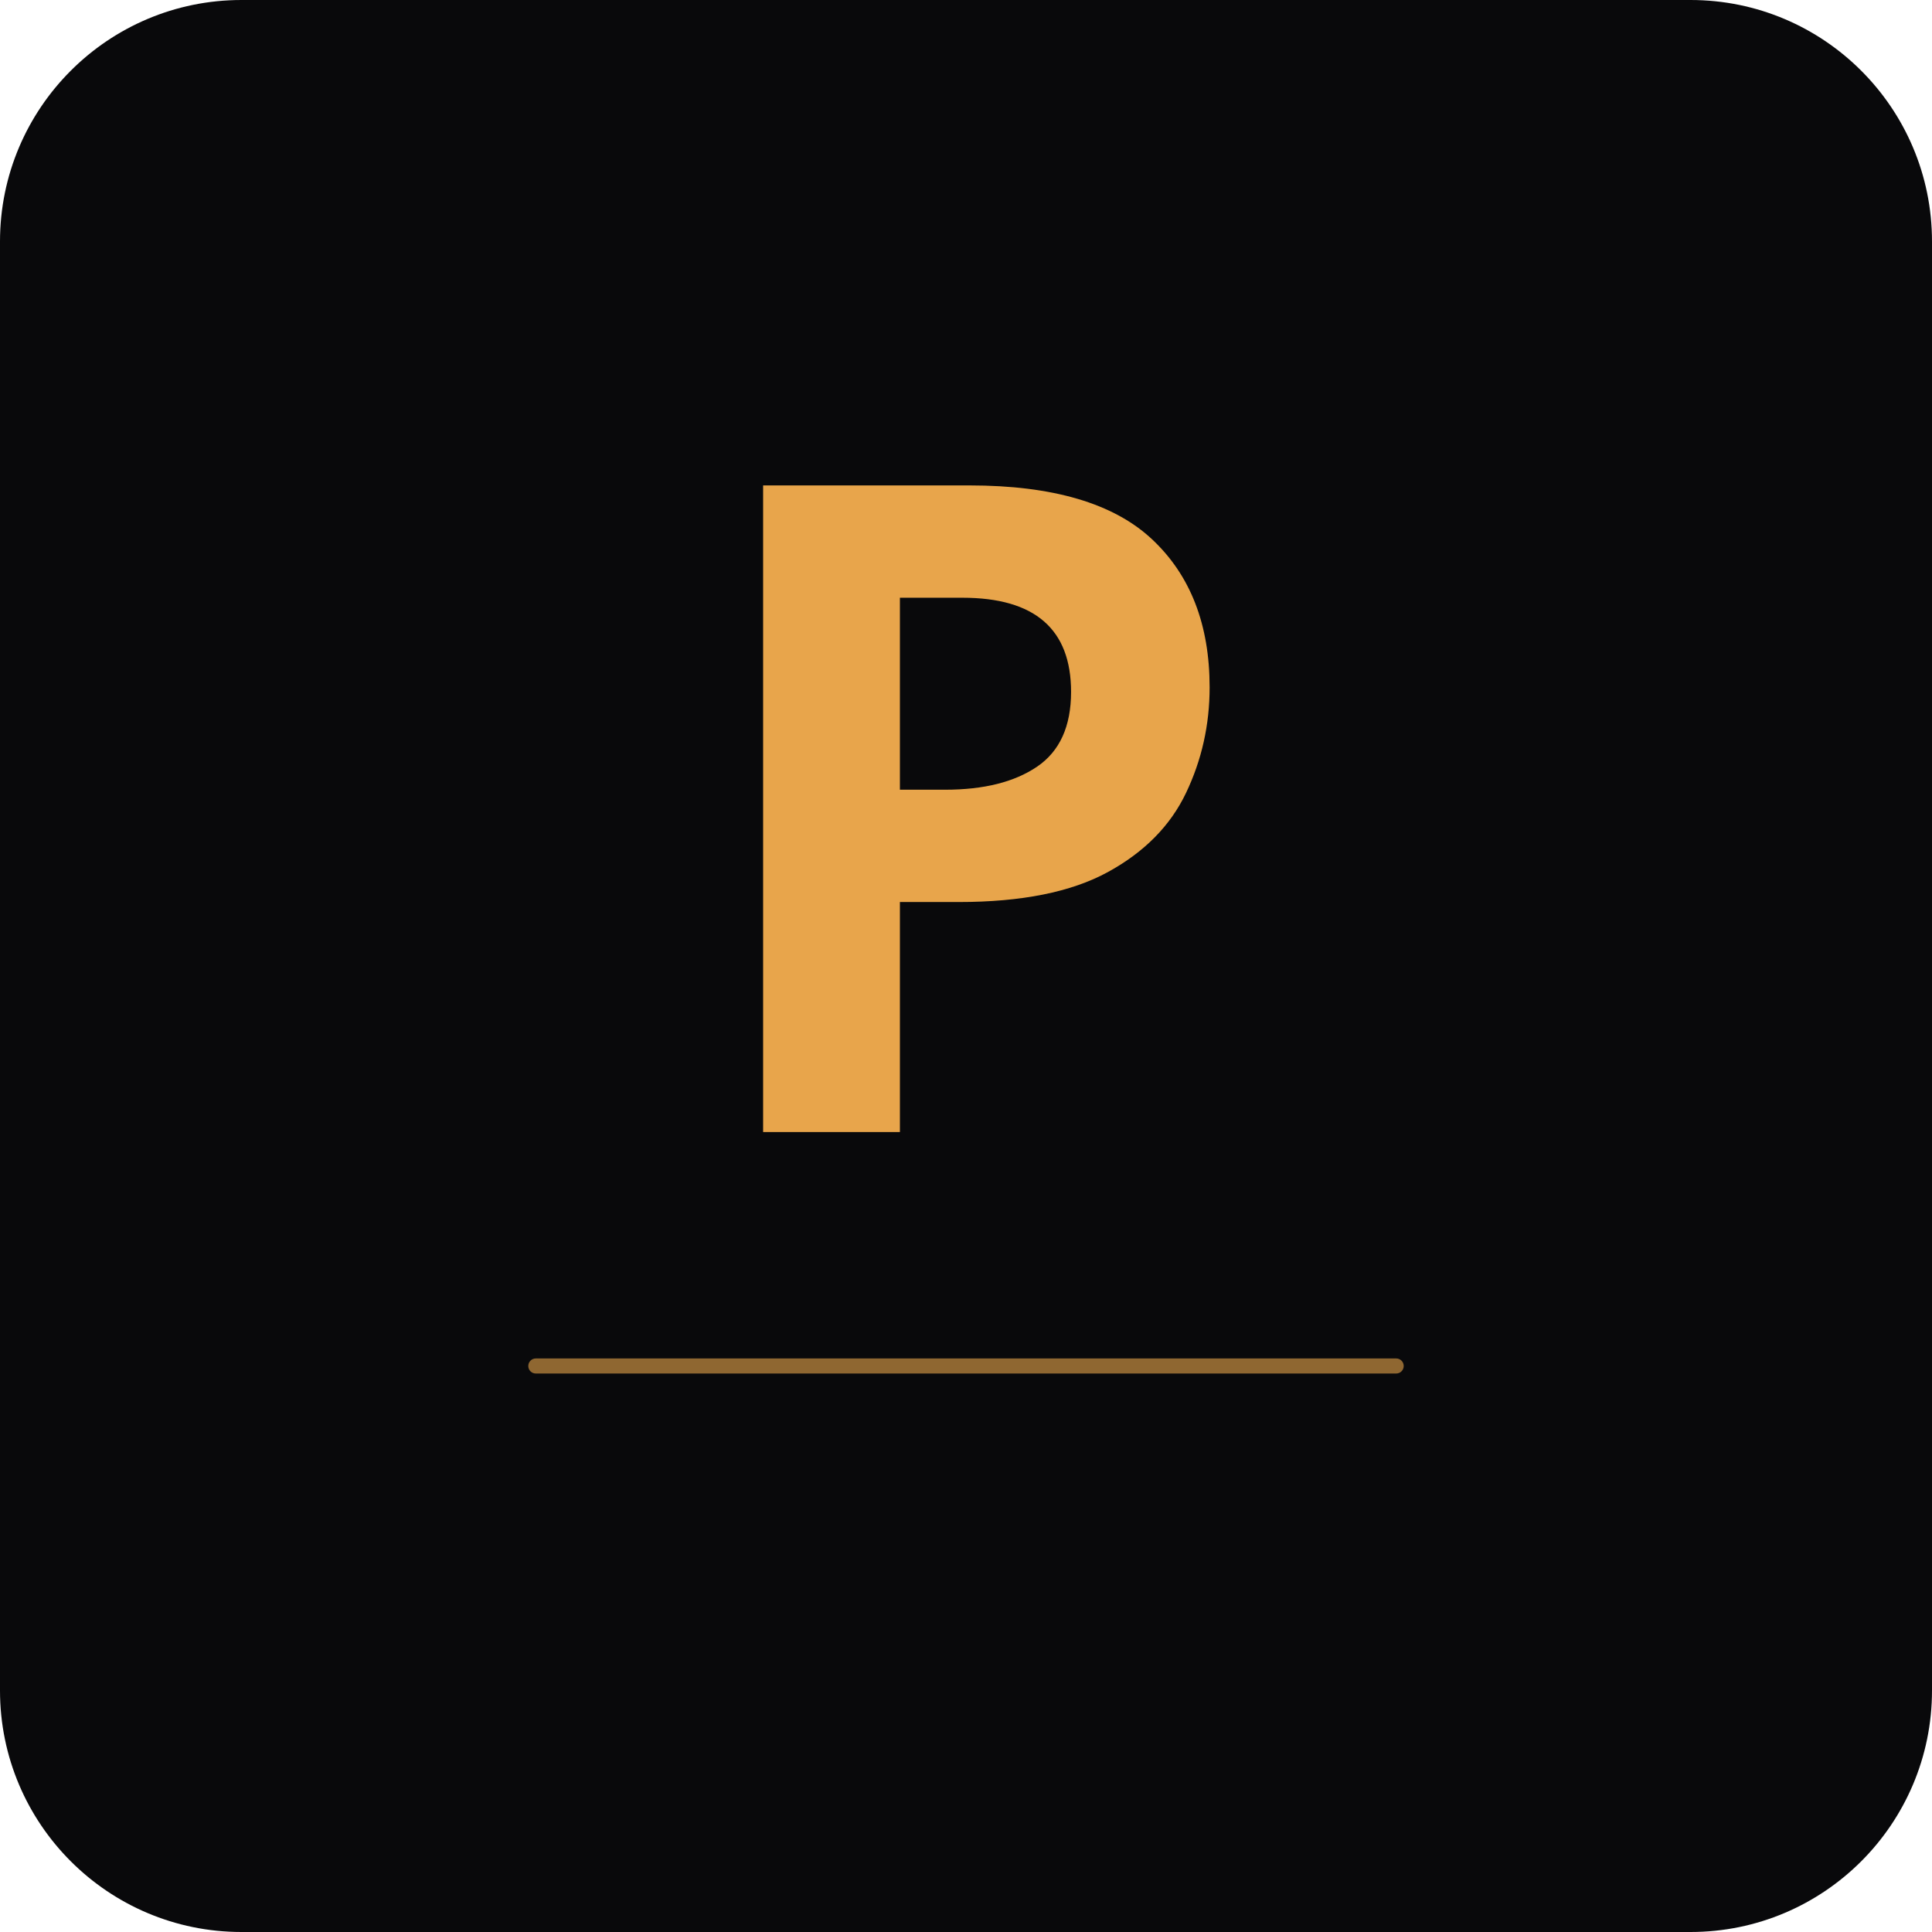
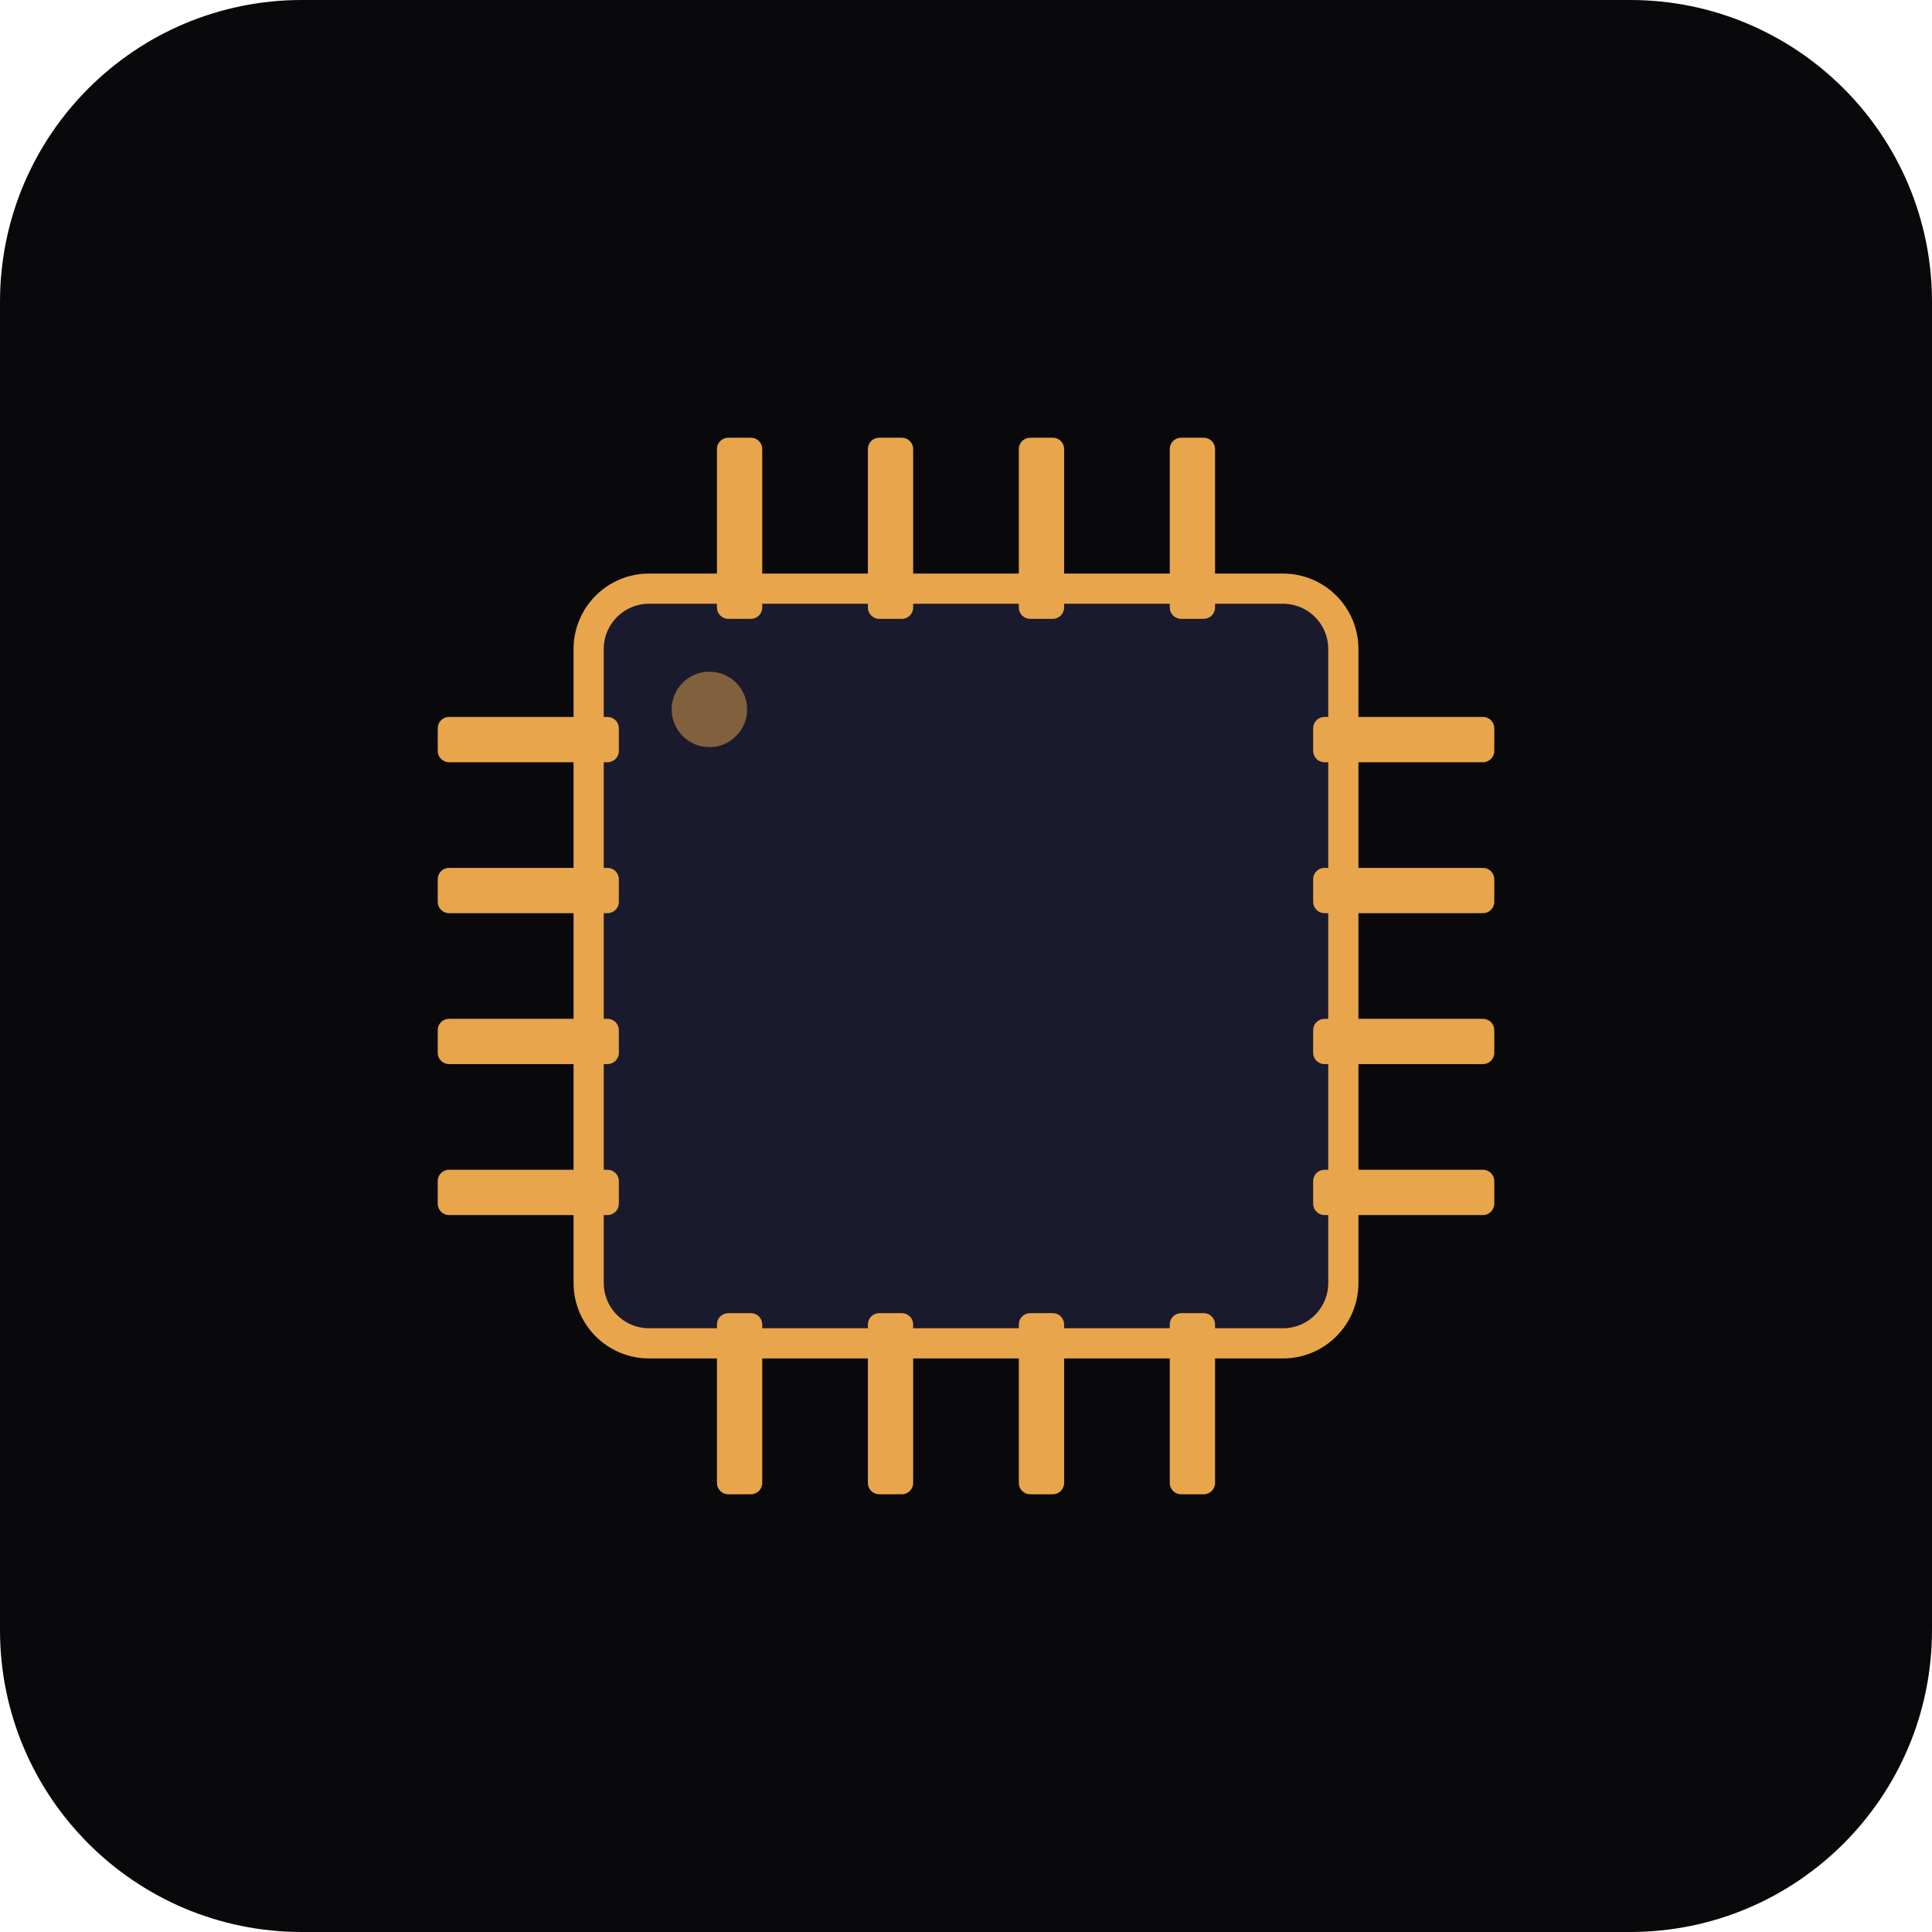
<svg xmlns="http://www.w3.org/2000/svg" viewBox="0 0 512 512">
-   <rect width="512" height="512" rx="64" fill="#09090b" />
-   <text x="256" y="300" font-family="system-ui,sans-serif" font-size="240" font-weight="700" fill="#e8a54b" text-anchor="middle">P</text>
-   <rect x="140" y="360" width="232" height="4" rx="2" fill="#e8a54b" opacity="0.6" />
+   <rect width="512" height="512" rx="80" fill="#09090b" />
+   <rect x="156" y="156" width="200" height="200" rx="16" fill="#1a1a2e" stroke="#e8a54b" stroke-width="8" />
+   <rect x="116" y="190" width="48" height="12" rx="3" fill="#e8a54b" />
+   <rect x="116" y="230" width="48" height="12" rx="3" fill="#e8a54b" />
+   <rect x="116" y="270" width="48" height="12" rx="3" fill="#e8a54b" />
+   <rect x="116" y="310" width="48" height="12" rx="3" fill="#e8a54b" />
+   <rect x="348" y="190" width="48" height="12" rx="3" fill="#e8a54b" />
+   <rect x="348" y="230" width="48" height="12" rx="3" fill="#e8a54b" />
+   <rect x="348" y="270" width="48" height="12" rx="3" fill="#e8a54b" />
+   <rect x="348" y="310" width="48" height="12" rx="3" fill="#e8a54b" />
+   <rect x="190" y="116" width="12" height="48" rx="3" fill="#e8a54b" />
+   <rect x="230" y="116" width="12" height="48" rx="3" fill="#e8a54b" />
+   <rect x="270" y="116" width="12" height="48" rx="3" fill="#e8a54b" />
+   <rect x="310" y="116" width="12" height="48" rx="3" fill="#e8a54b" />
+   <rect x="190" y="348" width="12" height="48" rx="3" fill="#e8a54b" />
+   <rect x="230" y="348" width="12" height="48" rx="3" fill="#e8a54b" />
+   <rect x="270" y="348" width="12" height="48" rx="3" fill="#e8a54b" />
+   <rect x="310" y="348" width="12" height="48" rx="3" fill="#e8a54b" />
+   <circle cx="188" cy="188" r="10" fill="#e8a54b" opacity="0.5" />
</svg>
